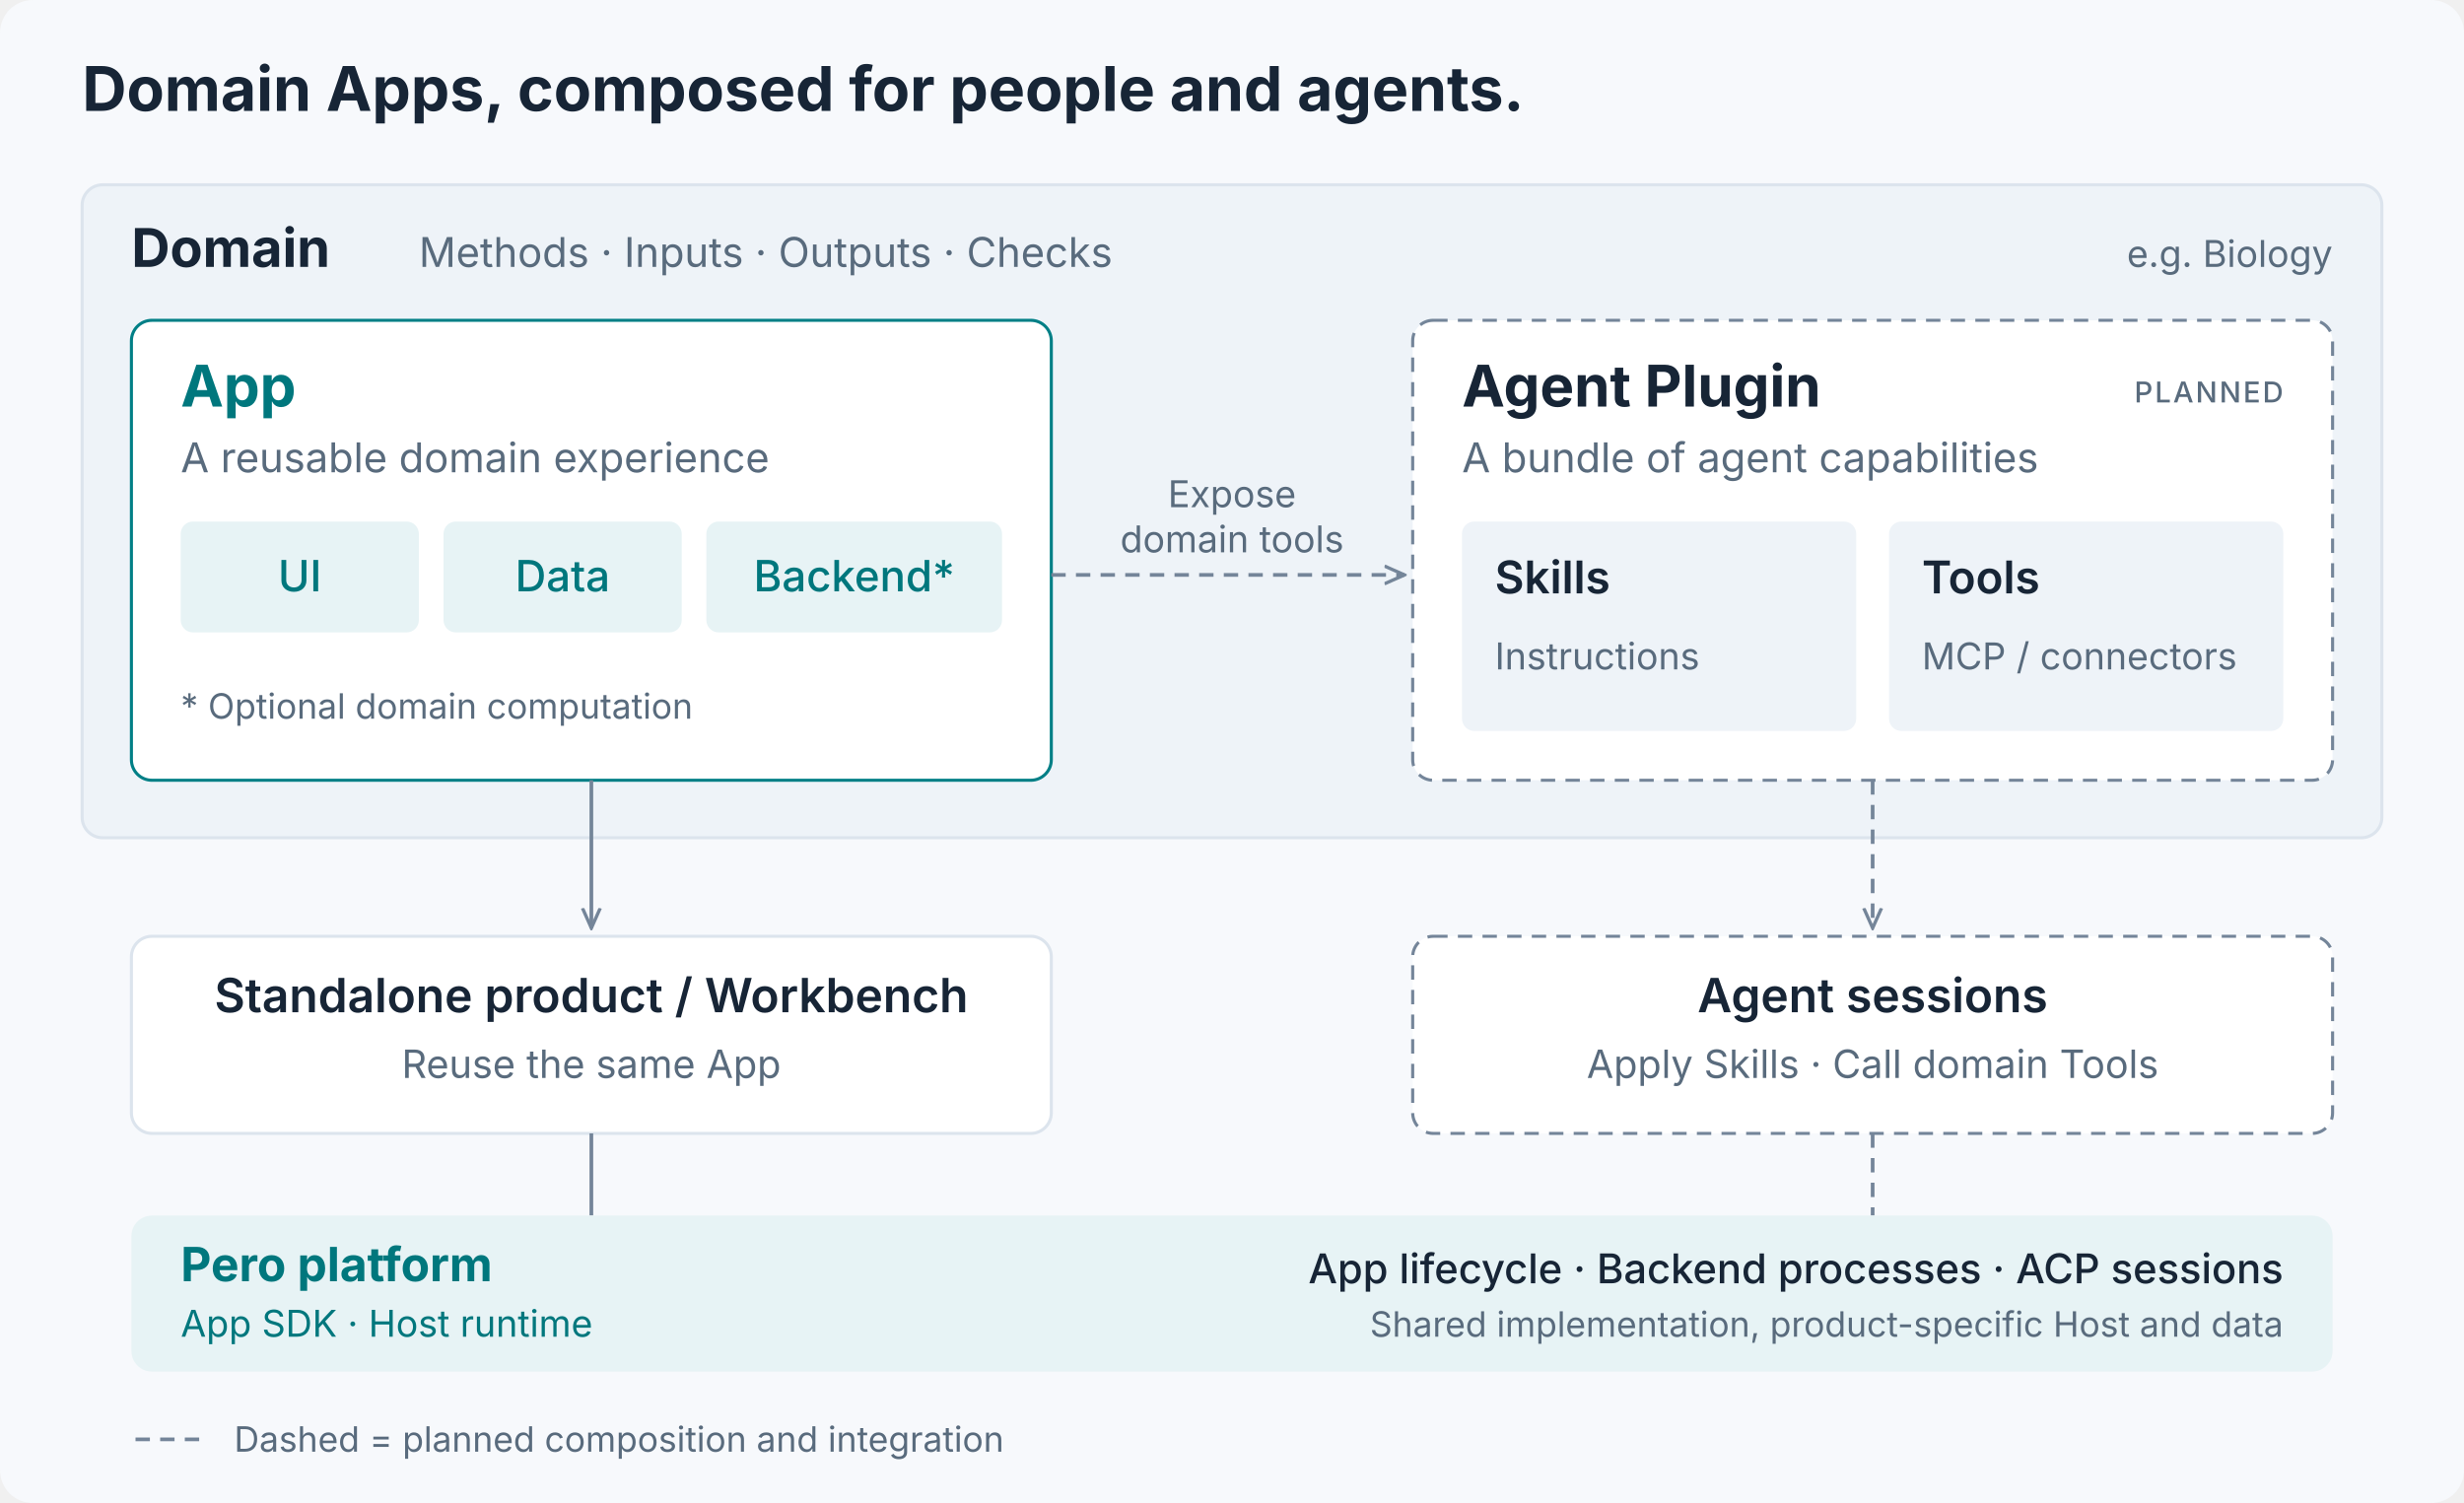
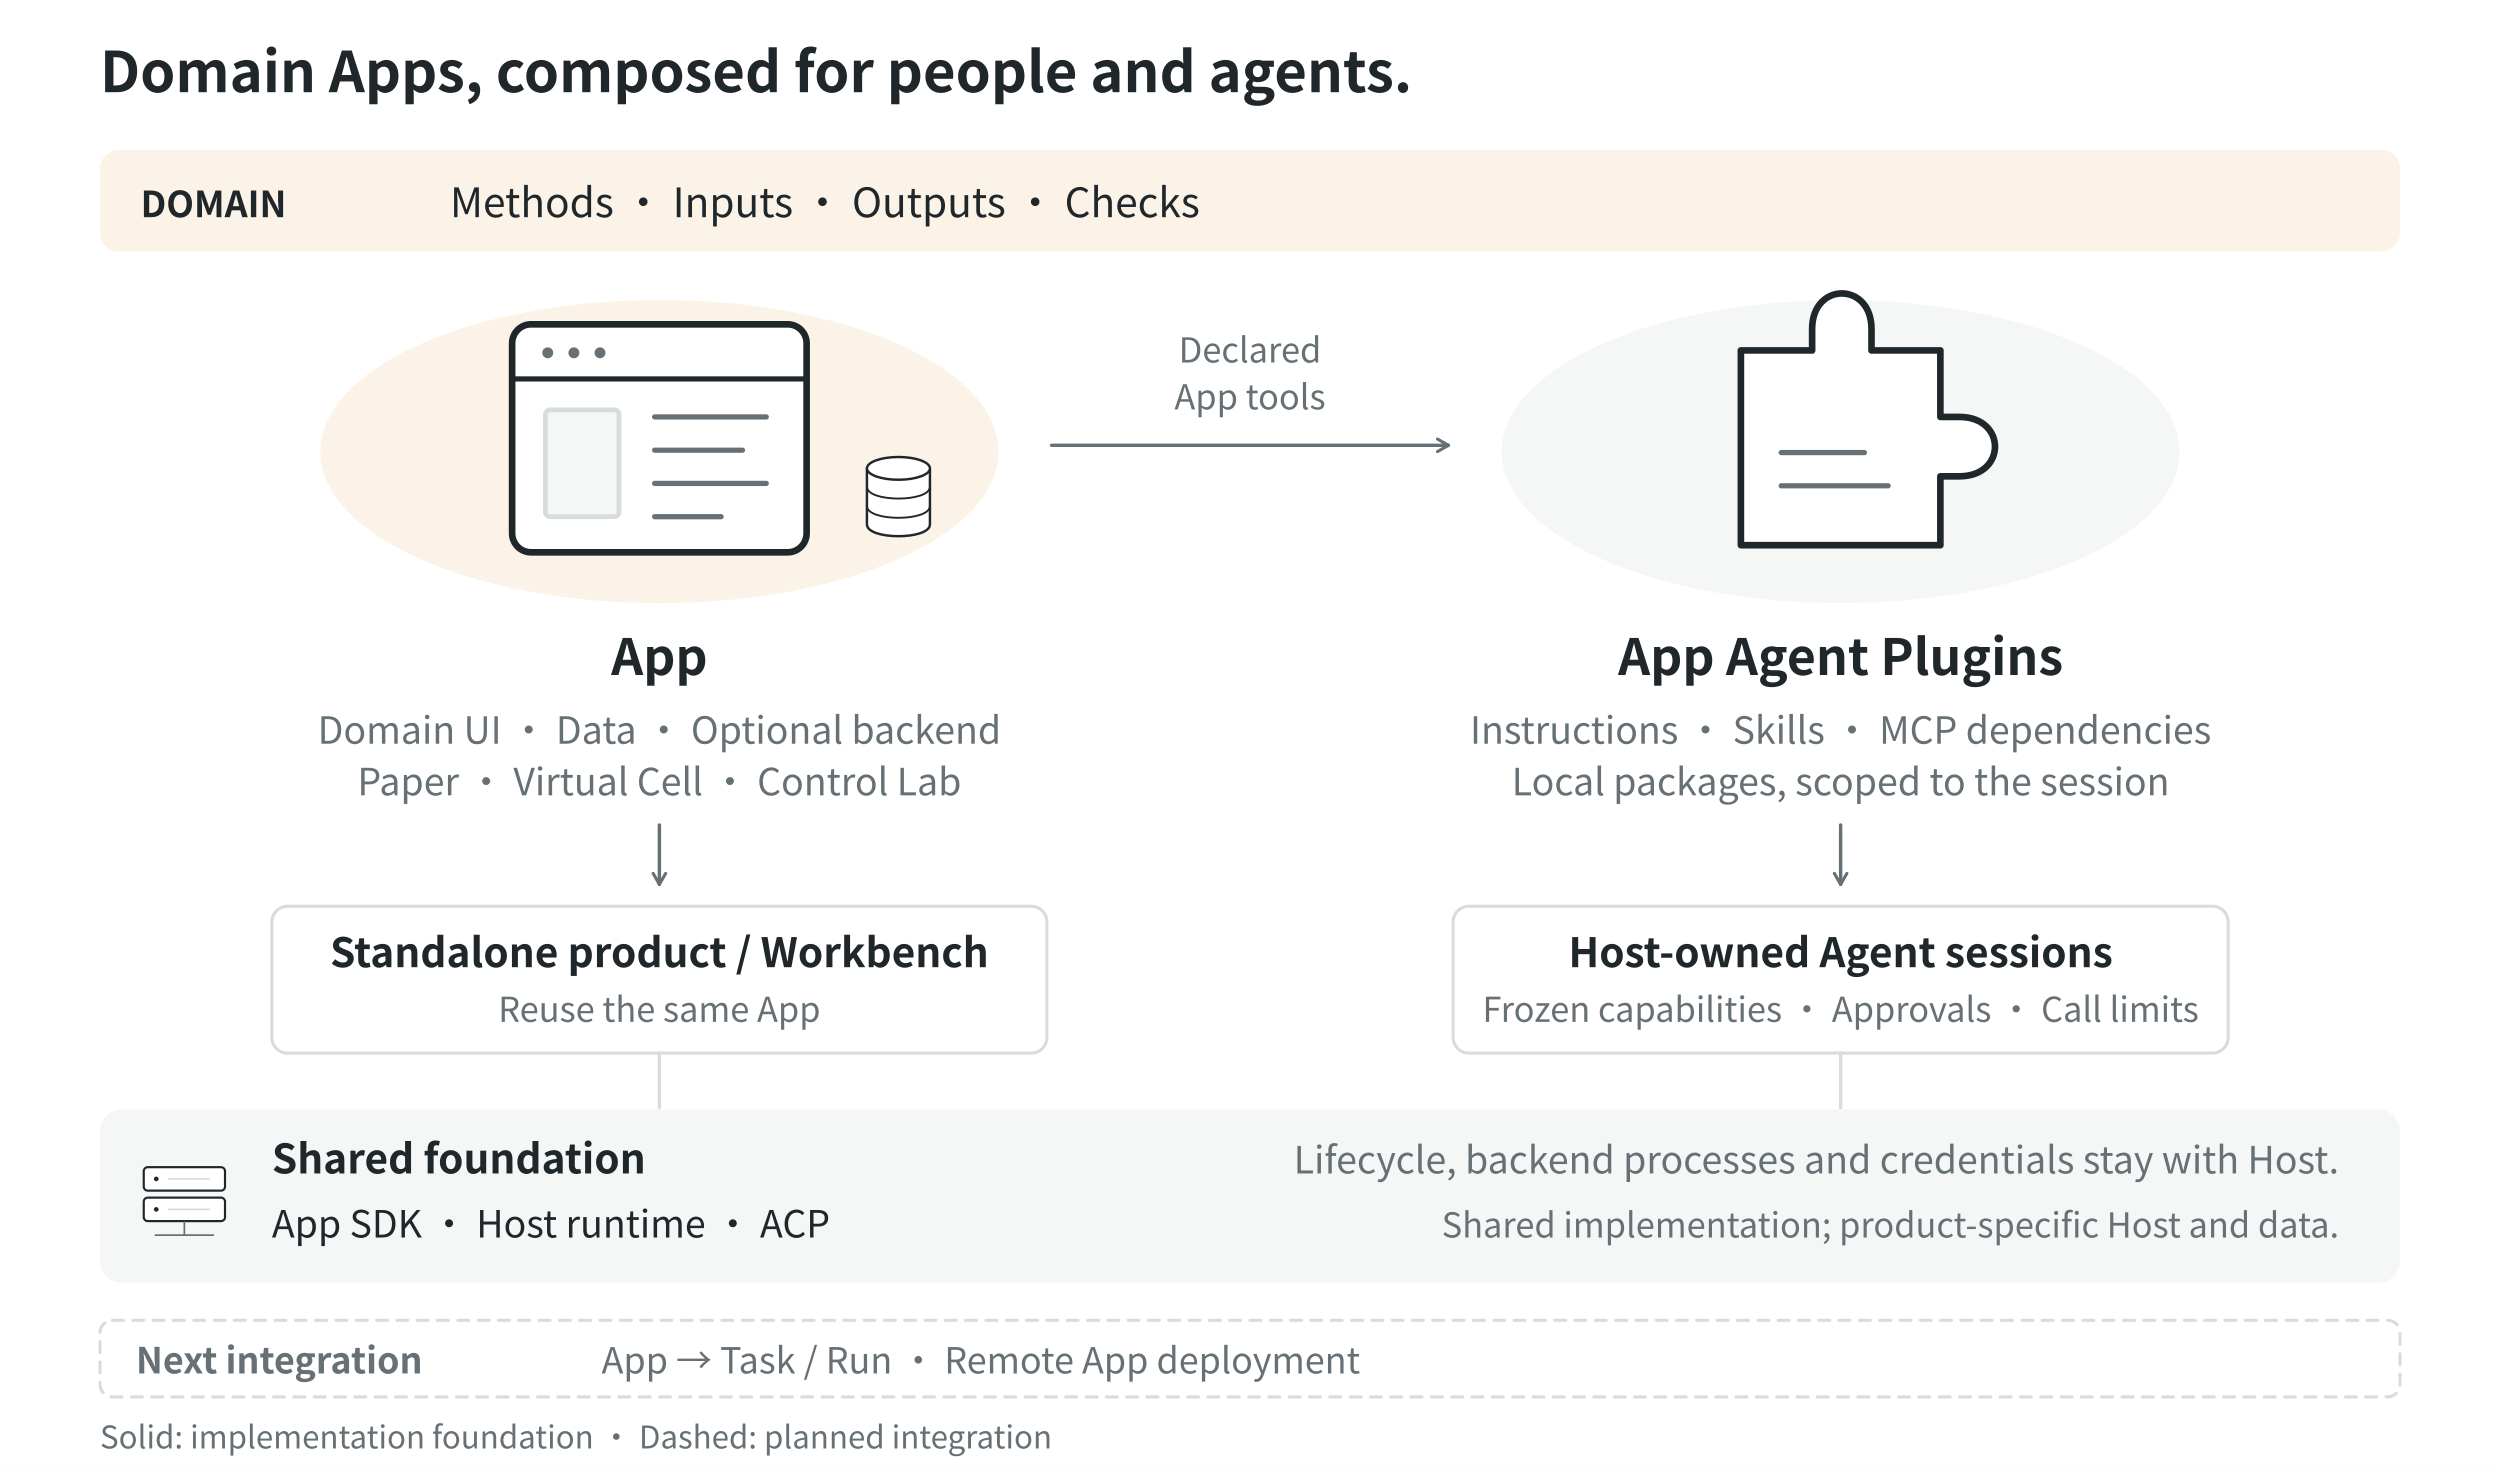
- <svg xmlns="http://www.w3.org/2000/svg" width="1200" height="732" viewBox="0 0 1200 732" role="img" aria-labelledby="title description" lang="en">
+ <svg xmlns="http://www.w3.org/2000/svg" width="1600" height="940" viewBox="0 0 1600 940" role="img" aria-labelledby="title description" xml:lang="en">
  <defs>
-     <marker id="arrow" viewBox="0 0 10 10" refX="9" refY="5" markerWidth="6" markerHeight="6" orient="auto">
-       <path d="M 0 1 L 9 5 L 0 9" fill="none" stroke="#748599" stroke-width="1.5" />
+     <marker id="arrow0" markerWidth="12" markerHeight="12" refX="9" refY="6" orient="auto" markerUnits="userSpaceOnUse">
+       <path d="M 2 2 L 9 6 L 2 10" fill="none" stroke="#667075" stroke-width="2" stroke-linecap="round" stroke-linejoin="round" />
+     </marker>
+     <marker id="arrow1" markerWidth="12" markerHeight="12" refX="9" refY="6" orient="auto" markerUnits="userSpaceOnUse">
+       <path d="M 2 2 L 9 6 L 2 10" fill="none" stroke="#A87531" stroke-width="2" stroke-linecap="round" stroke-linejoin="round" />
    </marker>
  </defs>
-   <rect x="0" y="0" width="1200" height="732" rx="16" fill="#F7F9FC" stroke="none" stroke-width="1.5" />
-   <g font-family="Inter, Helvetica Neue, Arial, sans-serif">
-     <text x="40" y="54" font-size="30" fill="#172536" font-weight="650">Domain Apps, composed for people and agents.</text>
-     <rect x="40" y="90" width="1120" height="318" rx="10" fill="#EEF3F8" stroke="#DCE4ED" stroke-width="1.5" />
-     <text x="64" y="130" font-size="26" fill="#172536" font-weight="650">Domain</text>
-     <text x="204" y="130" font-size="20" fill="#596B7D" font-weight="400">Methods · Inputs · Outputs · Checks</text>
-     <text x="1136" y="130" font-size="18" fill="#596B7D" font-weight="400" text-anchor="end">e.g. Biology</text>
-     <rect x="64" y="156" width="448" height="224" rx="10" fill="#FFFFFF" stroke="#007F86" stroke-width="1.5" />
-     <text x="88" y="198" font-size="28" fill="#00777D" font-weight="650">App</text>
-     <text x="88" y="230" font-size="20" fill="#596B7D" font-weight="400">A reusable domain experience</text>
-     <rect x="88" y="254" width="116" height="54" rx="6" fill="#E7F3F5" stroke="none" stroke-width="1.5" />
-     <text x="146" y="288" font-size="21" fill="#00777D" font-weight="550" text-anchor="middle">UI</text>
-     <rect x="216" y="254" width="116" height="54" rx="6" fill="#E7F3F5" stroke="none" stroke-width="1.5" />
-     <text x="274" y="288" font-size="21" fill="#00777D" font-weight="550" text-anchor="middle">Data</text>
-     <rect x="344" y="254" width="144" height="54" rx="6" fill="#E7F3F5" stroke="none" stroke-width="1.5" />
-     <text x="416" y="288" font-size="21" fill="#00777D" font-weight="550" text-anchor="middle">Backend*</text>
-     <text x="88" y="350" font-size="17" fill="#596B7D" font-weight="400">* Optional domain computation</text>
-     <rect x="688" y="156" width="448" height="224" rx="10" fill="#FFFFFF" stroke="#748599" stroke-width="1.5" stroke-dasharray="7 5" />
-     <text x="712" y="198" font-size="28" fill="#172536" font-weight="650">Agent Plugin</text>
-     <text x="1112" y="196" font-size="14" fill="#596B7D" font-weight="550" text-anchor="end" letter-spacing="1">PLANNED</text>
-     <text x="712" y="230" font-size="20" fill="#596B7D" font-weight="400">A bundle of agent capabilities</text>
-     <rect x="712" y="254" width="192" height="102" rx="6" fill="#EEF3F8" stroke="none" stroke-width="1.5" />
-     <text x="728" y="289" font-size="22" fill="#172536" font-weight="600">Skills</text>
-     <text x="728" y="326" font-size="18" fill="#596B7D" font-weight="400">Instructions</text>
-     <rect x="920" y="254" width="192" height="102" rx="6" fill="#EEF3F8" stroke="none" stroke-width="1.5" />
-     <text x="936" y="289" font-size="22" fill="#172536" font-weight="600">Tools</text>
-     <text x="936" y="326" font-size="18" fill="#596B7D" font-weight="400">MCP / connectors</text>
-     <path d="M 512 280 H 684" fill="none" stroke="#748599" stroke-width="1.8" stroke-dasharray="7 5" marker-end="url(#arrow)" />
-     <text x="600" y="247" font-size="18" fill="#596B7D" font-weight="400" text-anchor="middle">Expose</text>
-     <text x="600" y="269" font-size="18" fill="#596B7D" font-weight="400" text-anchor="middle">domain tools</text>
-     <path d="M 288 380 V 452" fill="none" stroke="#748599" stroke-width="1.8" marker-end="url(#arrow)" />
-     <path d="M 912 380 V 452" fill="none" stroke="#748599" stroke-width="1.8" stroke-dasharray="7 5" marker-end="url(#arrow)" />
-     <rect x="64" y="456" width="448" height="96" rx="10" fill="#FFFFFF" stroke="#DCE4ED" stroke-width="1.5" />
-     <text x="288" y="493" font-size="23" fill="#172536" font-weight="600" text-anchor="middle">Standalone product  /  Workbench</text>
-     <text x="288" y="525" font-size="19" fill="#596B7D" font-weight="400" text-anchor="middle">Reuse the same App</text>
-     <rect x="688" y="456" width="448" height="96" rx="10" fill="#FFFFFF" stroke="#748599" stroke-width="1.5" stroke-dasharray="7 5" />
-     <text x="912" y="493" font-size="23" fill="#172536" font-weight="600" text-anchor="middle">Agent sessions</text>
-     <text x="912" y="525" font-size="19" fill="#596B7D" font-weight="400" text-anchor="middle">Apply Skills · Call domain Tools</text>
-     <path d="M 288 552 V 592" fill="none" stroke="#748599" stroke-width="1.8" />
-     <path d="M 912 552 V 592" fill="none" stroke="#748599" stroke-width="1.8" stroke-dasharray="7 5" />
-     <rect x="64" y="592" width="1072" height="76" rx="10" fill="#E7F3F5" stroke="none" stroke-width="1.5" />
-     <text x="88" y="624" font-size="23" fill="#00777D" font-weight="650">Pero platform</text>
-     <text x="88" y="651" font-size="18" fill="#00777D" font-weight="400">App SDK · Host runtime</text>
-     <text x="1112" y="625" font-size="20" fill="#172536" font-weight="500" text-anchor="end">App lifecycle · Backend processes · ACP sessions</text>
-     <text x="1112" y="651" font-size="17" fill="#596B7D" font-weight="400" text-anchor="end">Shared implementation, product-specific Host and data</text>
-     <path d="M 66 701 H 102" fill="none" stroke="#748599" stroke-width="1.8" stroke-dasharray="7 5" />
-     <text x="114" y="707" font-size="17" fill="#596B7D" font-weight="400">Dashed = planned composition and integration</text>
+   <style>text{font-family:"Noto Sans CJK SC","Noto Sans CJK","PingFang SC","Microsoft YaHei",Arial,sans-serif}path,line,rect,circle,ellipse{stroke-linecap:round;stroke-linejoin:round}</style>
+   <rect width="1600" height="940" fill="#FFFFFF" />
+   <text x="64" y="59" font-size="36" fill="#20272B" font-weight="700" text-anchor="start">Domain Apps, composed for people and agents.</text>
+   <rect x="64" y="96" width="1472" height="65" rx="12" fill="#FBF3E7" stroke="none" stroke-width="2" />
+   <text x="90" y="139" font-size="23" fill="#20272B" font-weight="600" text-anchor="start">DOMAIN</text>
+   <text x="288" y="139" font-size="26" fill="#20272B" font-weight="500" text-anchor="start">Methods · Inputs · Outputs · Checks</text>
+   <ellipse cx="422" cy="289" rx="217" ry="97" fill="#FBF3E7" />
+   <ellipse cx="1178" cy="289" rx="217" ry="97" fill="#F5F7F7" />
+   <g transform="translate(422 279) scale(1.52)">
+     <rect x="-62" y="-47" width="124" height="96" rx="8" fill="#FFFFFF" stroke="#20272B" stroke-width="2.8" />
+     <path d="M -62 -24 H 62" fill="none" stroke="#20272B" stroke-width="2.2" />
+     <circle cx="-47" cy="-35" r="2.3" fill="#667075" stroke="none" stroke-width="2.4" />
+     <circle cx="-36" cy="-35" r="2.3" fill="#667075" stroke="none" stroke-width="2.4" />
+     <circle cx="-25" cy="-35" r="2.3" fill="#667075" stroke="none" stroke-width="2.4" />
+     <rect x="-48" y="-11" width="31" height="45" rx="2" fill="#F5F7F7" stroke="#D7DCDF" stroke-width="2" />
+     <path d="M -2 -8 H 45 M -2 6 H 35 M -2 20 H 45 M -2 34 H 26" fill="none" stroke="#667075" stroke-width="2.2" />
  </g>
+   <g transform="translate(575 316) scale(0.56)">
+     <path d="M -36 -29 V 35 C -36 53 36 53 36 35 V -29" fill="#FFFFFF" stroke="#20272B" stroke-width="2.8" />
+     <ellipse cx="0" cy="-29" rx="36" ry="13" fill="#FFFFFF" stroke="#20272B" stroke-width="2.8" />
+     <path d="M -36 -8 C -36 10 36 10 36 -8 M -36 14 C -36 32 36 32 36 14" fill="none" stroke="#20272B" stroke-width="2.2" />
+   </g>
+   <g transform="translate(1178 279) scale(1.52)">
+     <path d="M -42 -36 H -12 V -45 C -12 -65 13 -65 13 -45 V -36 H 42 V -8 H 50 C 70 -8 70 17 50 17 H 42 V 46 H -42 Z" fill="#FFFFFF" stroke="#20272B" stroke-width="2.8" />
+     <path d="M -25 7 H 10 M -25 21 H 20" fill="none" stroke="#667075" stroke-width="2.2" />
+   </g>
+   <text x="422" y="432" font-size="32" fill="#20272B" font-weight="700" text-anchor="middle">App</text>
+   <text x="1178" y="432" font-size="32" fill="#20272B" font-weight="700" text-anchor="middle">App Agent Plugins</text>
+   <text x="422" y="476" font-size="24" fill="#667075" font-weight="400" text-anchor="middle">Domain UI · Data · Optional backend</text>
+   <text x="422" y="509" font-size="24" fill="#667075" font-weight="400" text-anchor="middle">Paper · Virtual Cell · Control Lab</text>
+   <text x="1178" y="476" font-size="24" fill="#667075" font-weight="400" text-anchor="middle">Instructions · Skills · MCP dependencies</text>
+   <text x="1178" y="509" font-size="24" fill="#667075" font-weight="400" text-anchor="middle">Local packages, scoped to the session</text>
+   <path d="M 673 285 H 927" fill="none" stroke="#667075" stroke-width="2.2" marker-end="url(#arrow0)" />
+   <text x="800" y="232" font-size="22" fill="#667075" font-weight="400" text-anchor="middle">Declared</text>
+   <text x="800" y="262" font-size="22" fill="#667075" font-weight="400" text-anchor="middle">App tools</text>
+   <path d="M 422 528 V 566" fill="none" stroke="#667075" stroke-width="2.2" marker-end="url(#arrow0)" />
+   <path d="M 1178 528 V 566" fill="none" stroke="#667075" stroke-width="2.2" marker-end="url(#arrow0)" />
+   <rect x="174" y="580" width="496" height="94" rx="10" fill="#FFFFFF" stroke="#D7DCDF" stroke-width="2" />
+   <text x="422" y="619" font-size="26" fill="#20272B" font-weight="600" text-anchor="middle">Standalone product / Workbench</text>
+   <text x="422" y="654" font-size="22" fill="#667075" font-weight="400" text-anchor="middle">Reuse the same App</text>
+   <rect x="930" y="580" width="496" height="94" rx="10" fill="#FFFFFF" stroke="#D7DCDF" stroke-width="2" />
+   <text x="1178" y="619" font-size="26" fill="#20272B" font-weight="600" text-anchor="middle">Host-owned Agent sessions</text>
+   <text x="1178" y="654" font-size="22" fill="#667075" font-weight="400" text-anchor="middle">Frozen capabilities · Approvals · Call limits</text>
+   <path d="M 422 674 V 709 M 1178 674 V 709" fill="none" stroke="#D7DCDF" stroke-width="2.2" />
+   <rect x="64" y="710" width="1472" height="111" rx="14" fill="#F5F7F7" stroke="none" stroke-width="2" />
+   <g transform="translate(118 766) scale(0.5)">
+     <rect x="-52" y="-38" width="104" height="30" rx="5" fill="#FFFFFF" stroke="#20272B" stroke-width="2.8" />
+     <circle cx="-36" cy="-23" r="3" fill="#20272B" stroke="none" stroke-width="2.4" />
+     <path d="M -20 -23 H 32" fill="none" stroke="#D7DCDF" stroke-width="2.2" />
+     <rect x="-52" y="1" width="104" height="30" rx="5" fill="#FFFFFF" stroke="#20272B" stroke-width="2.8" />
+     <circle cx="-36" cy="16" r="3" fill="#20272B" stroke="none" stroke-width="2.4" />
+     <path d="M -20 16 H 32" fill="none" stroke="#D7DCDF" stroke-width="2.2" />
+     <path d="M 0 32 V 49 M -37 49 H 37" fill="none" stroke="#667075" stroke-width="2.2" />
+   </g>
+   <text x="174" y="751" font-size="26" fill="#20272B" font-weight="600" text-anchor="start">Shared foundation</text>
+   <text x="174" y="792" font-size="24" fill="#20272B" font-weight="400" text-anchor="start">App SDK · Host runtime · ACP</text>
+   <text x="1497" y="751" font-size="24" fill="#667075" font-weight="400" text-anchor="end">Lifecycle, backend processes and credentials stay with Host.</text>
+   <text x="1497" y="792" font-size="22" fill="#667075" font-weight="400" text-anchor="end">Shared implementation; product-specific Host and data.</text>
+   <rect x="64" y="845" width="1472" height="49" rx="8" fill="#FFFFFF" stroke="#D7DCDF" stroke-width="2" stroke-dasharray="7 6" />
+   <text x="87" y="879" font-size="23" fill="#667075" font-weight="600" text-anchor="start">Next integration</text>
+   <text x="385" y="879" font-size="23" fill="#667075" font-weight="400" text-anchor="start">App → Task / Run · Remote App deployment</text>
+   <text x="64" y="927" font-size="20" fill="#667075" font-weight="400" text-anchor="start">Solid: implementation foundation   ·   Dashed: planned integration</text>
</svg>
